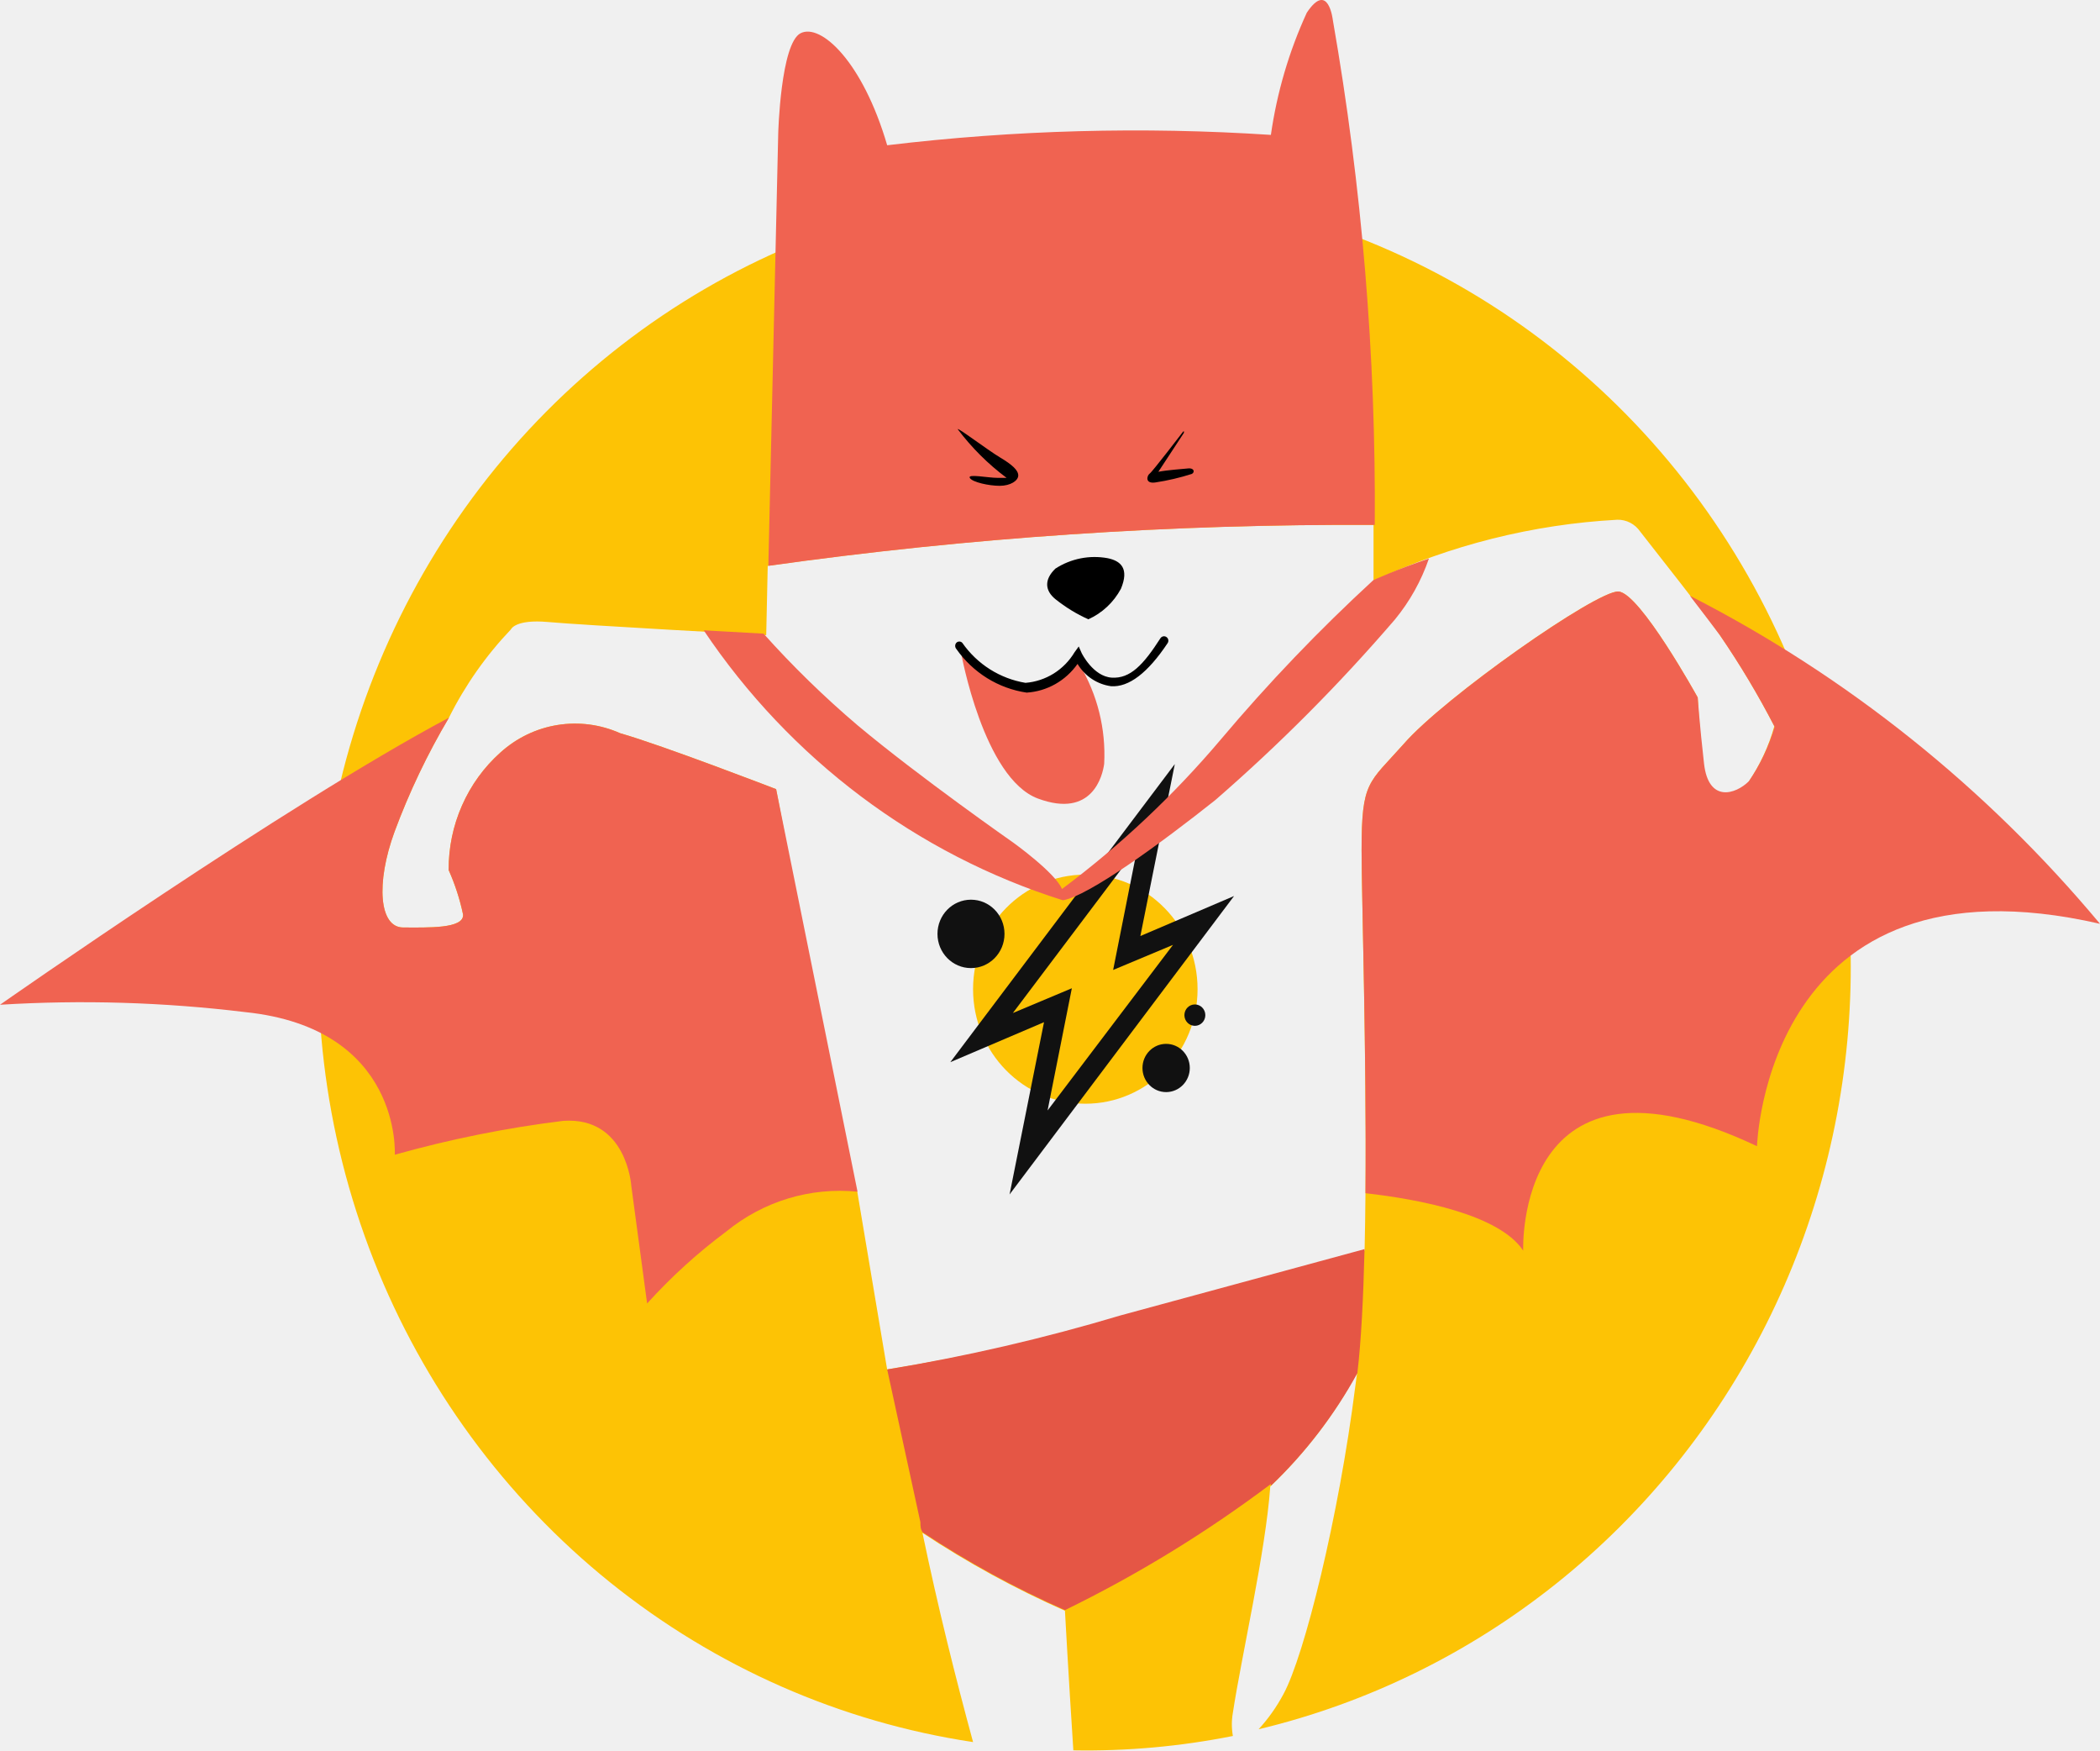
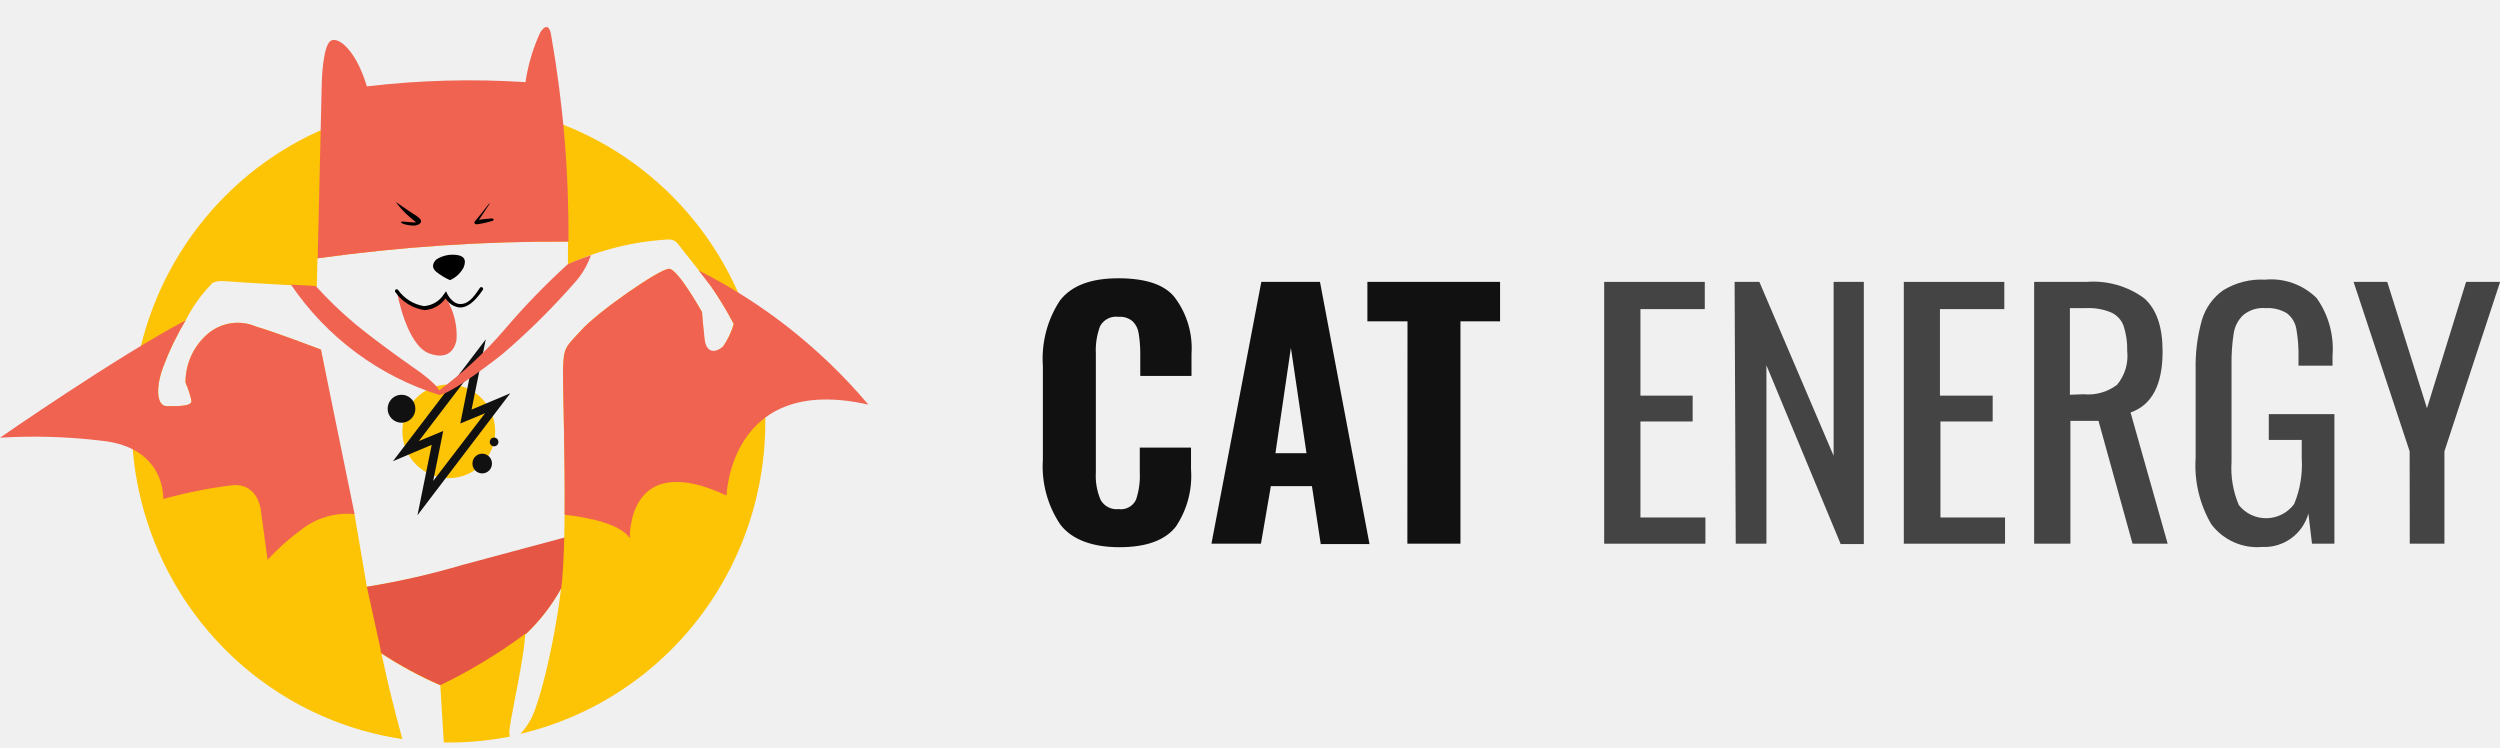
- <svg xmlns="http://www.w3.org/2000/svg" width="60" height="50" viewBox="0 0 60 50" fill="none">
-   <path d="M51.208 19.051C49.734 15.447 47.36 12.301 44.322 9.925C41.285 7.549 37.69 6.027 33.896 5.51C30.102 4.993 26.241 5.499 22.699 6.979C19.157 8.458 16.056 10.859 13.707 13.941C11.357 17.024 9.841 20.681 9.308 24.548C8.776 28.415 9.246 32.357 10.672 35.981C12.098 39.604 14.43 42.784 17.435 45.202C20.441 47.619 24.015 49.191 27.802 49.761C27.306 47.938 26.801 45.922 26.356 43.785C27.65 44.641 29.012 45.385 30.427 46.01C30.427 46.01 30.53 47.894 30.667 49.997C32.196 50.024 33.724 49.886 35.225 49.587C35.186 49.367 35.186 49.143 35.225 48.924C35.473 47.292 36.157 44.352 36.294 42.459C37.28 41.518 38.117 40.426 38.774 39.222L38.722 39.606C38.252 43.322 37.269 47.292 36.67 48.391C36.476 48.755 36.238 49.092 35.96 49.395C39.056 48.654 41.956 47.235 44.461 45.237C46.966 43.238 49.014 40.708 50.465 37.821C51.915 34.935 52.733 31.761 52.861 28.52C52.99 25.278 52.426 22.047 51.208 19.051ZM49.951 22.358C49.575 22.733 48.797 22.986 48.668 21.851C48.54 20.717 48.506 19.923 48.506 19.923C48.506 19.923 46.855 16.931 46.24 16.896C45.624 16.861 41.254 19.923 40.099 21.258C39.099 22.384 38.902 22.305 38.902 24.286C38.902 25.777 39.09 31.413 38.988 35.723L32.018 37.617C29.827 38.258 27.599 38.759 25.347 39.117L24.492 34.031H24.372L22.175 22.541C22.175 22.541 18.916 21.284 17.719 20.944C17.157 20.693 16.536 20.612 15.93 20.709C15.324 20.806 14.758 21.079 14.298 21.494C13.83 21.912 13.455 22.429 13.2 23.009C12.944 23.588 12.814 24.217 12.819 24.853C13 25.258 13.137 25.682 13.229 26.118C13.272 26.537 12.203 26.493 11.519 26.493C10.835 26.493 10.732 25.236 11.271 23.762C11.691 22.628 12.212 21.536 12.827 20.499C13.29 19.573 13.887 18.723 14.598 17.978C14.598 17.978 14.717 17.681 15.667 17.768C16.616 17.856 21.892 18.143 21.892 18.143L21.935 16.163C27.67 15.355 33.455 14.964 39.244 14.994C39.244 15.526 39.244 16.058 39.244 16.591C41.437 15.57 43.798 14.978 46.205 14.846C46.334 14.842 46.462 14.872 46.577 14.931C46.692 14.991 46.79 15.078 46.864 15.186C47.155 15.561 48.925 17.803 49.13 18.126C49.705 18.964 50.228 19.838 50.695 20.743C50.535 21.317 50.283 21.859 49.951 22.349V22.358Z" fill="#FDC305" />
-   <path d="M48.284 17.018C48.686 17.541 49.036 18.004 49.139 18.143C49.714 18.982 50.237 19.856 50.704 20.761C50.541 21.315 50.293 21.839 49.969 22.314C49.592 22.689 48.814 22.942 48.686 21.808C48.558 20.674 48.506 19.923 48.506 19.923C48.506 19.923 46.856 16.931 46.24 16.896C45.624 16.861 41.254 19.923 40.1 21.258C39.099 22.384 38.903 22.305 38.903 24.286C38.903 25.594 39.048 30.087 39.014 34.083C40.562 34.258 42.836 34.694 43.52 35.723C43.52 35.723 43.273 29.459 50.2 32.74C50.2 32.74 50.439 24.198 60 26.388C56.75 22.495 52.766 19.309 48.284 17.018Z" fill="#F06351" />
-   <path d="M39.279 14.994C39.314 10.159 38.913 5.332 38.081 0.572C38.081 0.572 37.953 -0.562 37.337 0.363C36.829 1.469 36.484 2.644 36.311 3.853C32.656 3.613 28.986 3.713 25.348 4.149C24.646 1.75 23.449 0.66 22.876 0.948C22.303 1.235 22.235 3.809 22.235 3.809L21.953 16.163C27.694 15.354 33.484 14.964 39.279 14.994Z" fill="#F06351" />
-   <path d="M38.782 39.222C38.893 38.288 38.953 37.05 38.987 35.68L32.018 37.573C29.828 38.229 27.601 38.745 25.348 39.117L26.297 43.48C26.297 43.575 26.297 43.671 26.357 43.767C27.651 44.623 29.012 45.368 30.427 45.992C32.496 44.983 34.466 43.777 36.311 42.389V42.441C37.292 41.505 38.126 40.419 38.782 39.222Z" fill="#E55645" />
-   <path d="M27.366 12.263C27.323 12.176 28.221 12.857 28.572 13.066C28.922 13.275 29.093 13.432 29.093 13.581C29.093 13.729 28.871 13.877 28.563 13.877C28.255 13.877 27.776 13.773 27.708 13.65C27.64 13.528 28.221 13.65 28.512 13.65H28.76C28.233 13.257 27.764 12.79 27.366 12.263Z" fill="black" />
-   <path d="M33.78 12.359C33.78 12.359 32.925 13.476 32.848 13.528C32.771 13.581 32.702 13.825 33.01 13.781C33.364 13.727 33.712 13.646 34.053 13.537C34.148 13.485 34.113 13.363 33.951 13.38C33.788 13.397 33.369 13.424 33.096 13.476L33.823 12.368C33.823 12.368 33.848 12.263 33.78 12.359Z" fill="black" />
-   <path d="M31.095 17.69C31.491 17.512 31.819 17.205 32.027 16.817C32.266 16.242 32.027 16.023 31.65 15.945C31.133 15.849 30.599 15.954 30.154 16.242C29.82 16.564 29.863 16.878 30.154 17.114C30.443 17.345 30.759 17.539 31.095 17.69Z" fill="black" />
-   <path d="M30.787 18.789C30.688 18.987 30.555 19.165 30.393 19.313C30.15 19.512 29.85 19.629 29.538 19.644C29.067 19.691 28.596 19.554 28.221 19.26C28.049 19.157 27.895 19.024 27.768 18.868C27.682 18.773 27.577 18.698 27.46 18.649C27.46 18.649 28.101 22.235 29.658 22.811C31.214 23.387 31.505 22.148 31.548 21.817C31.6 20.824 31.355 19.838 30.846 18.99C30.846 18.728 30.829 18.903 30.787 18.789Z" fill="#F06351" />
-   <path d="M29.333 19.784C28.933 19.725 28.548 19.584 28.203 19.37C27.858 19.155 27.558 18.872 27.323 18.536C27.302 18.512 27.291 18.481 27.291 18.449C27.291 18.417 27.302 18.386 27.323 18.362C27.334 18.35 27.348 18.341 27.362 18.334C27.377 18.328 27.393 18.325 27.409 18.325C27.425 18.325 27.441 18.328 27.455 18.334C27.47 18.341 27.483 18.35 27.494 18.362C27.706 18.665 27.974 18.922 28.284 19.118C28.594 19.314 28.939 19.445 29.299 19.505C29.583 19.483 29.859 19.392 30.103 19.241C30.347 19.089 30.552 18.88 30.701 18.632L30.821 18.466L30.906 18.658C30.906 18.658 31.231 19.321 31.762 19.356C32.292 19.391 32.668 18.99 33.155 18.231C33.173 18.203 33.202 18.184 33.234 18.177C33.266 18.171 33.299 18.177 33.326 18.196C33.354 18.214 33.373 18.243 33.379 18.276C33.385 18.309 33.379 18.343 33.361 18.37C32.791 19.225 32.252 19.635 31.744 19.601C31.548 19.574 31.36 19.503 31.195 19.393C31.029 19.283 30.89 19.136 30.787 18.964C30.619 19.202 30.402 19.399 30.151 19.541C29.899 19.683 29.62 19.766 29.333 19.784Z" fill="black" />
-   <path d="M31.009 31.527C32.78 31.527 34.216 30.062 34.216 28.255C34.216 26.448 32.78 24.983 31.009 24.983C29.238 24.983 27.802 26.448 27.802 28.255C27.802 30.062 29.238 31.527 31.009 31.527Z" fill="#FDC305" />
-   <path d="M35.259 25.594L32.582 26.737L33.566 21.825L27.152 30.34L29.829 29.198L28.845 34.118L35.259 25.594ZM28.939 28.936L32.497 24.216L31.804 27.706L33.514 26.99L29.931 31.719L30.624 28.229L28.939 28.936Z" fill="#111111" />
-   <path d="M27.742 27.653C28.271 27.653 28.7 27.216 28.7 26.676C28.7 26.136 28.271 25.699 27.742 25.699C27.213 25.699 26.785 26.136 26.785 26.676C26.785 27.216 27.213 27.653 27.742 27.653Z" fill="#111111" />
-   <path d="M33.318 31.195C33.691 31.195 33.994 30.887 33.994 30.506C33.994 30.125 33.691 29.817 33.318 29.817C32.945 29.817 32.642 30.125 32.642 30.506C32.642 30.887 32.945 31.195 33.318 31.195Z" fill="#111111" />
-   <path d="M34.139 29.302C34.304 29.302 34.438 29.165 34.438 28.997C34.438 28.828 34.304 28.691 34.139 28.691C33.974 28.691 33.84 28.828 33.84 28.997C33.84 29.165 33.974 29.302 34.139 29.302Z" fill="#111111" />
-   <path d="M39.236 16.573C37.692 17.993 36.238 19.511 34.883 21.119C33.533 22.715 32.01 24.149 30.342 25.394C30.154 24.931 28.948 24.067 28.948 24.067C28.948 24.067 26.263 22.192 24.501 20.717C23.549 19.908 22.652 19.034 21.816 18.1L20.105 18.004C22.574 21.683 26.192 24.401 30.368 25.716C31.103 25.594 33.173 24.085 34.721 22.855C36.552 21.266 38.267 19.543 39.852 17.699C40.278 17.182 40.608 16.591 40.827 15.954C39.852 16.285 39.236 16.573 39.236 16.573Z" fill="#F06351" />
-   <path d="M22.175 22.541C22.175 22.541 18.917 21.284 17.72 20.944C17.157 20.693 16.537 20.612 15.93 20.709C15.324 20.806 14.758 21.079 14.299 21.494C13.83 21.912 13.455 22.429 13.2 23.009C12.945 23.588 12.815 24.217 12.819 24.853C13 25.258 13.138 25.682 13.23 26.118C13.273 26.537 12.204 26.493 11.519 26.493C10.835 26.493 10.733 25.236 11.271 23.762C11.692 22.628 12.213 21.536 12.828 20.499C8.167 22.977 0 28.7 0 28.7C2.336 28.556 4.68 28.627 7.004 28.91C11.494 29.372 11.28 32.984 11.28 32.984C12.859 32.54 14.468 32.216 16.095 32.016C17.908 31.893 18.036 33.865 18.036 33.865L18.489 37.233C19.177 36.473 19.936 35.783 20.755 35.174C21.811 34.312 23.155 33.905 24.501 34.04L22.175 22.541Z" fill="#F06351" />
+ <svg xmlns="http://www.w3.org/2000/svg" width="174" height="52" viewBox="0 0 174 52" fill="none">
+   <g clip-path="url(#clip0)">
+     <path d="M51.582 20.854C50.097 17.265 47.705 14.131 44.646 11.765C41.586 9.399 37.965 7.883 34.143 7.368C30.321 6.853 26.433 7.357 22.865 8.831C19.297 10.304 16.174 12.695 13.807 15.765C11.44 18.835 9.912 22.478 9.376 26.329C8.84 30.18 9.313 34.106 10.75 37.715C12.186 41.324 14.535 44.491 17.562 46.899C20.59 49.307 24.19 50.873 28.005 51.44C27.505 49.624 26.997 47.617 26.549 45.488C27.852 46.34 29.224 47.082 30.649 47.703C30.649 47.703 30.753 49.58 30.89 51.675C32.431 51.701 33.97 51.564 35.482 51.266C35.443 51.048 35.443 50.824 35.482 50.606C35.732 48.981 36.421 46.053 36.559 44.167C37.552 43.23 38.395 42.142 39.057 40.943L39.005 41.326C38.531 45.027 37.541 48.981 36.938 50.076C36.742 50.438 36.502 50.774 36.223 51.075C39.341 50.337 42.263 48.924 44.785 46.934C47.308 44.943 49.372 42.423 50.833 39.548C52.294 36.673 53.118 33.512 53.247 30.284C53.377 27.056 52.808 23.838 51.582 20.854ZM50.316 24.147C49.937 24.521 49.153 24.773 49.023 23.643C48.894 22.514 48.86 21.723 48.86 21.723C48.86 21.723 47.197 18.742 46.577 18.708C45.957 18.673 41.555 21.723 40.392 23.052C39.384 24.173 39.186 24.095 39.186 26.067C39.186 27.553 39.376 33.167 39.272 37.459L32.251 39.345C30.045 39.983 27.801 40.483 25.532 40.839L24.671 35.773H24.55L22.336 24.33C22.336 24.33 19.054 23.078 17.848 22.74C17.282 22.49 16.657 22.408 16.046 22.505C15.436 22.602 14.865 22.874 14.403 23.287C13.931 23.704 13.553 24.218 13.296 24.796C13.039 25.373 12.908 25.999 12.912 26.632C13.095 27.036 13.233 27.459 13.326 27.892C13.369 28.309 12.292 28.266 11.603 28.266C10.914 28.266 10.81 27.015 11.353 25.546C11.777 24.417 12.301 23.329 12.921 22.296C13.387 21.374 13.988 20.527 14.704 19.785C14.704 19.785 14.825 19.49 15.781 19.577C16.737 19.664 22.052 19.95 22.052 19.95L22.095 17.978C27.872 17.173 33.699 16.784 39.531 16.814C39.531 17.344 39.531 17.874 39.531 18.404C41.739 17.387 44.118 16.797 46.542 16.666C46.672 16.663 46.801 16.692 46.917 16.751C47.032 16.81 47.132 16.897 47.206 17.005C47.499 17.378 49.282 19.611 49.489 19.933C50.068 20.768 50.594 21.638 51.065 22.54C50.904 23.11 50.651 23.651 50.316 24.139V24.147Z" fill="#FDC305" />
+     <path d="M48.636 18.829C49.041 19.351 49.394 19.811 49.498 19.95C50.077 20.785 50.603 21.656 51.074 22.557C50.91 23.109 50.66 23.631 50.333 24.104C49.954 24.477 49.17 24.729 49.041 23.6C48.912 22.47 48.86 21.723 48.86 21.723C48.86 21.723 47.198 18.742 46.578 18.708C45.957 18.673 41.555 21.723 40.392 23.052C39.385 24.173 39.186 24.095 39.186 26.067C39.186 27.371 39.333 31.846 39.298 35.825C40.858 35.999 43.149 36.434 43.838 37.459C43.838 37.459 43.588 31.22 50.566 34.487C50.566 34.487 50.807 25.981 60.438 28.162C57.164 24.284 53.151 21.111 48.636 18.829Z" fill="#F06351" />
+     <path d="M39.565 16.814C39.6 11.999 39.197 7.191 38.359 2.45C38.359 2.45 38.23 1.321 37.61 2.242C37.098 3.343 36.75 4.514 36.576 5.717C32.894 5.479 29.198 5.578 25.533 6.013C24.826 3.623 23.62 2.537 23.043 2.824C22.466 3.111 22.397 5.674 22.397 5.674L22.113 17.978C27.896 17.172 33.728 16.783 39.565 16.814Z" fill="#F06351" />
+     <path d="M39.065 40.943C39.177 40.014 39.237 38.78 39.272 37.416L32.252 39.301C30.046 39.955 27.802 40.468 25.533 40.839L26.489 45.184C26.489 45.279 26.489 45.375 26.549 45.47C27.852 46.323 29.224 47.064 30.649 47.686C32.733 46.681 34.717 45.48 36.576 44.097V44.15C37.565 43.217 38.404 42.135 39.065 40.943Z" fill="#E55645" />
+     <path d="M27.566 14.094C27.523 14.007 28.427 14.685 28.78 14.893C29.133 15.102 29.306 15.258 29.306 15.406C29.306 15.554 29.082 15.701 28.772 15.701C28.462 15.701 27.979 15.597 27.91 15.475C27.841 15.354 28.427 15.475 28.72 15.475H28.97C28.439 15.084 27.967 14.619 27.566 14.094Z" fill="black" />
+     <path d="M34.026 14.189C34.026 14.189 33.165 15.302 33.087 15.354C33.01 15.406 32.941 15.649 33.251 15.606C33.607 15.552 33.959 15.471 34.302 15.362C34.397 15.31 34.362 15.189 34.199 15.206C34.035 15.223 33.613 15.249 33.337 15.302L34.069 14.198C34.069 14.198 34.095 14.094 34.026 14.189Z" fill="black" />
+     <path d="M31.322 19.498C31.721 19.321 32.051 19.016 32.26 18.63C32.502 18.056 32.26 17.839 31.881 17.761C31.36 17.665 30.822 17.77 30.374 18.056C30.038 18.378 30.081 18.69 30.374 18.925C30.665 19.155 30.983 19.348 31.322 19.498Z" fill="black" />
+     <path d="M31.011 20.593C30.912 20.79 30.778 20.967 30.615 21.115C30.37 21.314 30.068 21.429 29.754 21.445C29.279 21.492 28.805 21.355 28.427 21.062C28.253 20.96 28.099 20.828 27.971 20.672C27.884 20.577 27.779 20.503 27.66 20.454C27.66 20.454 28.306 24.026 29.874 24.599C31.442 25.172 31.735 23.939 31.778 23.608C31.83 22.62 31.584 21.638 31.072 20.793C31.072 20.532 31.054 20.706 31.011 20.593Z" fill="#F06351" />
+     <path d="M29.547 21.584C29.144 21.525 28.757 21.385 28.409 21.172C28.061 20.958 27.759 20.676 27.523 20.341C27.502 20.317 27.49 20.287 27.49 20.254C27.49 20.222 27.502 20.192 27.523 20.168C27.534 20.156 27.547 20.147 27.562 20.14C27.577 20.134 27.593 20.131 27.609 20.131C27.625 20.131 27.641 20.134 27.655 20.14C27.67 20.147 27.684 20.156 27.695 20.168C27.908 20.469 28.178 20.725 28.491 20.921C28.802 21.116 29.15 21.247 29.512 21.306C29.799 21.284 30.077 21.194 30.323 21.043C30.568 20.892 30.775 20.684 30.925 20.437L31.046 20.272L31.132 20.463C31.132 20.463 31.459 21.123 31.993 21.158C32.527 21.193 32.906 20.793 33.397 20.037C33.416 20.01 33.444 19.99 33.476 19.984C33.509 19.977 33.542 19.984 33.57 20.003C33.597 20.021 33.616 20.05 33.623 20.082C33.629 20.115 33.622 20.149 33.604 20.176C33.03 21.028 32.487 21.436 31.976 21.401C31.779 21.375 31.589 21.304 31.422 21.195C31.255 21.085 31.115 20.939 31.011 20.767C30.843 21.005 30.624 21.201 30.37 21.342C30.117 21.484 29.836 21.566 29.547 21.584Z" fill="black" />
+     <path d="M31.235 33.279C33.019 33.279 34.465 31.821 34.465 30.021C34.465 28.221 33.019 26.763 31.235 26.763C29.451 26.763 28.005 28.221 28.005 30.021C28.005 31.821 29.451 33.279 31.235 33.279Z" fill="#FDC305" />
+     <path d="M35.516 27.371L32.82 28.509L33.811 23.617L27.35 32.098L30.047 30.959L29.056 35.86L35.516 27.371ZM29.151 30.699L32.734 25.998L32.036 29.474L33.759 28.761L30.15 33.471L30.848 29.995L29.151 30.699Z" fill="#111111" />
+     <path d="M27.945 29.422C28.477 29.422 28.91 28.986 28.91 28.448C28.91 27.911 28.477 27.475 27.945 27.475C27.412 27.475 26.98 27.911 26.98 28.448C26.98 28.986 27.412 29.422 27.945 29.422Z" fill="#111111" />
+     <path d="M33.561 32.949C33.937 32.949 34.242 32.642 34.242 32.263C34.242 31.884 33.937 31.576 33.561 31.576C33.185 31.576 32.881 31.884 32.881 32.263C32.881 32.642 33.185 32.949 33.561 32.949Z" fill="#111111" />
+     <path d="M34.388 31.064C34.555 31.064 34.69 30.928 34.69 30.76C34.69 30.592 34.555 30.456 34.388 30.456C34.222 30.456 34.087 30.592 34.087 30.76C34.087 30.928 34.222 31.064 34.388 31.064Z" fill="#111111" />
+     <path d="M39.522 18.386C37.967 19.8 36.503 21.312 35.138 22.913C33.778 24.503 32.243 25.931 30.564 27.171C30.374 26.71 29.159 25.85 29.159 25.85C29.159 25.85 26.454 23.982 24.68 22.514C23.721 21.708 22.817 20.837 21.975 19.907L20.252 19.811C22.739 23.476 26.383 26.183 30.589 27.492C31.33 27.371 33.415 25.868 34.974 24.642C36.819 23.06 38.546 21.344 40.143 19.507C40.572 18.993 40.904 18.404 41.125 17.769C40.143 18.099 39.522 18.386 39.522 18.386Z" fill="#F06351" />
+     <path d="M22.337 24.33C22.337 24.33 19.055 23.078 17.849 22.74C17.282 22.49 16.657 22.408 16.047 22.505C15.436 22.602 14.866 22.874 14.403 23.287C13.931 23.704 13.554 24.218 13.296 24.796C13.039 25.373 12.908 25.999 12.913 26.632C13.095 27.036 13.233 27.459 13.326 27.892C13.369 28.309 12.293 28.266 11.603 28.266C10.914 28.266 10.811 27.015 11.354 25.546C11.777 24.417 12.302 23.329 12.921 22.296C8.227 24.764 0 30.464 0 30.464C2.353 30.321 4.714 30.391 7.055 30.673C11.578 31.133 11.362 34.731 11.362 34.731C12.953 34.288 14.574 33.966 16.212 33.766C18.038 33.645 18.168 35.608 18.168 35.608L18.624 38.962C19.317 38.206 20.082 37.519 20.907 36.912C21.97 36.053 23.324 35.648 24.68 35.782L22.337 24.33Z" fill="#F06351" />
+     <path d="M73.79 36.495C72.903 35.168 72.478 33.581 72.584 31.985V25.468C72.472 23.86 72.89 22.259 73.773 20.915C74.571 19.878 75.935 19.362 77.864 19.368C79.794 19.374 81.1 19.829 81.784 20.732C82.617 21.852 83.023 23.237 82.929 24.634V26.163H79.363V24.503C79.358 24.067 79.321 23.631 79.251 23.2C79.208 22.888 79.066 22.599 78.846 22.375C78.711 22.257 78.553 22.168 78.383 22.113C78.213 22.058 78.034 22.038 77.856 22.053C77.6 22.015 77.339 22.056 77.108 22.173C76.876 22.29 76.686 22.475 76.564 22.705C76.337 23.315 76.237 23.966 76.271 24.616V32.889C76.231 33.544 76.347 34.199 76.607 34.8C76.731 35.017 76.915 35.193 77.137 35.305C77.359 35.418 77.609 35.463 77.856 35.434C78.098 35.469 78.345 35.425 78.562 35.31C78.778 35.195 78.953 35.013 79.062 34.791C79.27 34.18 79.361 33.534 79.329 32.889V31.151H82.895V32.654C83 34.072 82.626 35.483 81.835 36.66C81.077 37.615 79.768 38.085 77.907 38.085C76.047 38.085 74.591 37.563 73.79 36.495Z" fill="#111111" />
+     <path d="M87.788 19.62H91.871L95.317 37.867H91.923L91.311 33.836H88.451L87.762 37.841H84.317L87.788 19.62ZM90.932 31.542L89.847 24.208L88.77 31.542H90.932Z" fill="#111111" />
+     <path d="M97.962 22.366H95.171V19.62H104.405V22.366H101.648V37.841H97.953L97.962 22.366Z" fill="#111111" />
+     <path d="M111.65 19.62H118.653V21.514H114.174V27.536H117.809V29.335H114.174V36.017H118.696V37.841H111.65V19.62Z" fill="#444444" />
+     <path d="M120.729 19.62H122.452L127.62 31.724V19.62H129.722V37.867H128.111L122.943 25.424V37.841H120.807L120.729 19.62Z" fill="#444444" />
+     <path d="M132.505 19.62H139.499V21.514H135.02V27.536H138.69V29.335H135.055V36.017H139.551V37.841H132.505V19.62Z" fill="#444444" />
+     <path d="M141.576 19.62H145.211C146.643 19.504 148.07 19.907 149.234 20.758C150.095 21.514 150.517 22.748 150.517 24.46C150.517 26.777 149.773 28.194 148.286 28.709L150.87 37.841H148.424L146.055 29.291H144.1V37.841H141.576V19.62ZM145.021 27.44C145.851 27.521 146.681 27.286 147.347 26.78C147.618 26.457 147.82 26.081 147.942 25.676C148.063 25.271 148.101 24.846 148.053 24.425C148.071 23.836 147.986 23.248 147.804 22.687C147.73 22.481 147.615 22.291 147.467 22.13C147.319 21.969 147.141 21.839 146.942 21.749C146.383 21.518 145.78 21.414 145.176 21.445H144.065V27.475L145.021 27.44Z" fill="#444444" />
+     <path d="M153.911 36.495C153.088 35.093 152.707 33.471 152.817 31.846V25.763C152.788 24.59 152.933 23.418 153.248 22.288C153.497 21.438 154.026 20.699 154.747 20.194C155.618 19.664 156.626 19.41 157.641 19.464C158.298 19.401 158.961 19.483 159.582 19.705C160.204 19.927 160.771 20.284 161.242 20.75C162.068 21.918 162.459 23.343 162.344 24.773V25.451H159.976V24.886C159.992 24.21 159.94 23.535 159.821 22.87C159.742 22.444 159.509 22.063 159.166 21.801C158.719 21.535 158.202 21.411 157.684 21.445C157.122 21.396 156.562 21.571 156.125 21.931C155.768 22.273 155.534 22.726 155.462 23.218C155.353 23.933 155.304 24.657 155.315 25.381V32.15C155.247 33.178 155.421 34.209 155.824 35.156C156.057 35.448 156.354 35.681 156.691 35.84C157.028 35.998 157.396 36.076 157.768 36.068C158.139 36.061 158.504 35.968 158.835 35.796C159.165 35.624 159.452 35.379 159.674 35.078C160.089 34.076 160.269 32.99 160.2 31.907V30.621H157.908V28.822H162.474V37.841H160.914L160.665 35.747C160.467 36.443 160.042 37.051 159.459 37.472C158.876 37.893 158.168 38.103 157.452 38.067C156.778 38.127 156.1 38.014 155.481 37.739C154.862 37.465 154.322 37.036 153.911 36.495Z" fill="#444444" />
+     <path d="M167.711 31.411L163.809 19.62H166.152L168.917 28.414L171.639 19.62H174.008L170.132 31.411V37.841H167.72L167.711 31.411Z" fill="#444444" />
+   </g>
+   <defs>
+     <clipPath id="clip0">
+       <rect width="174" height="51.683" fill="white" />
+     </clipPath>
+   </defs>
</svg>
